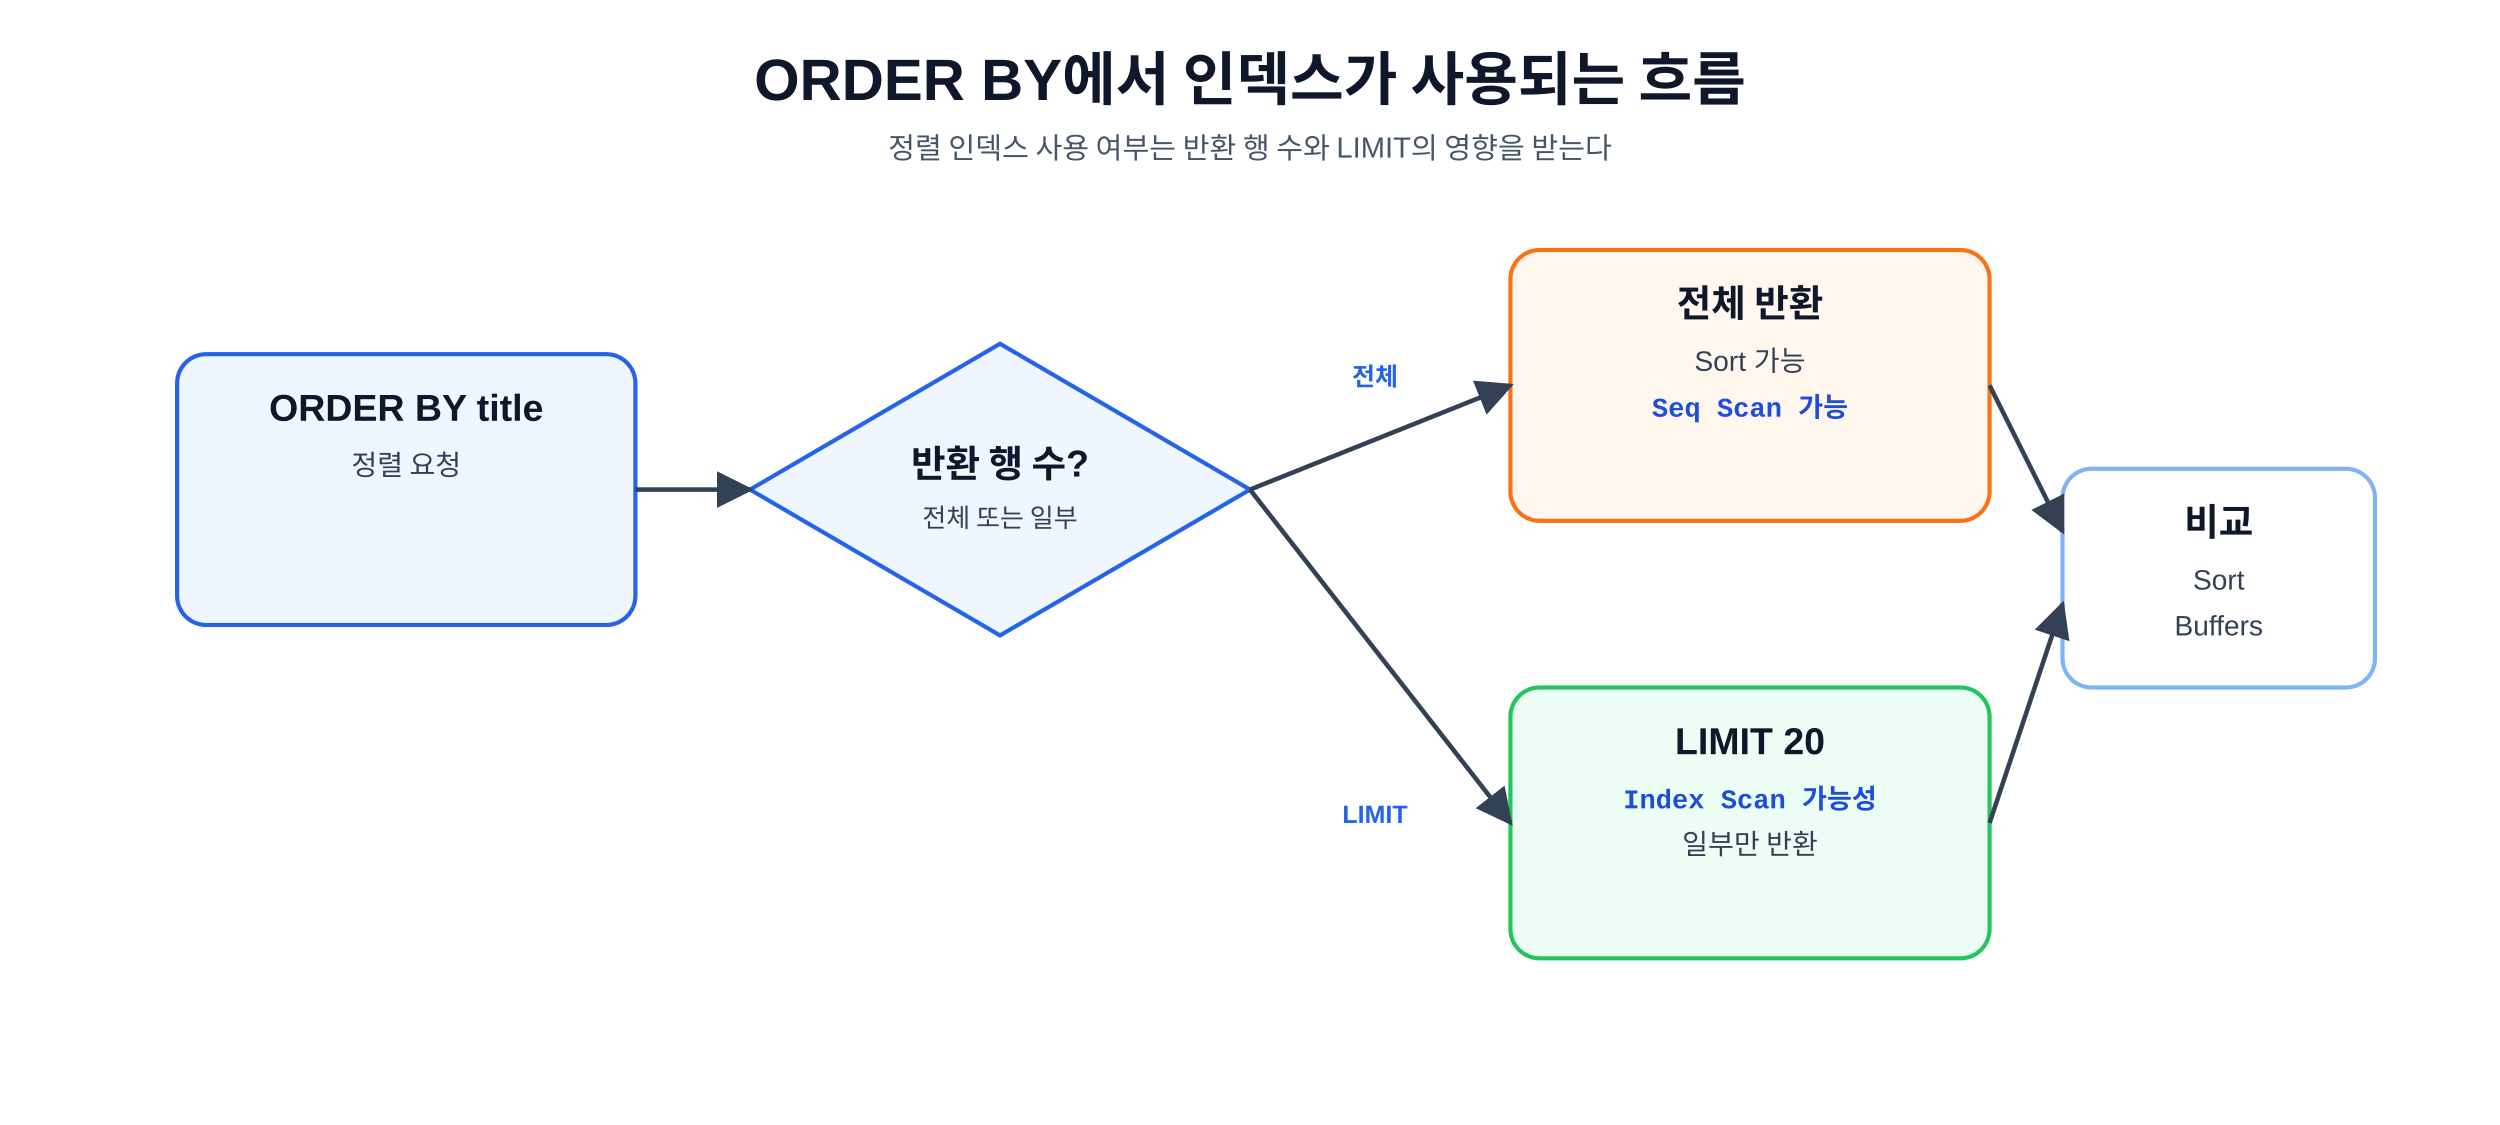
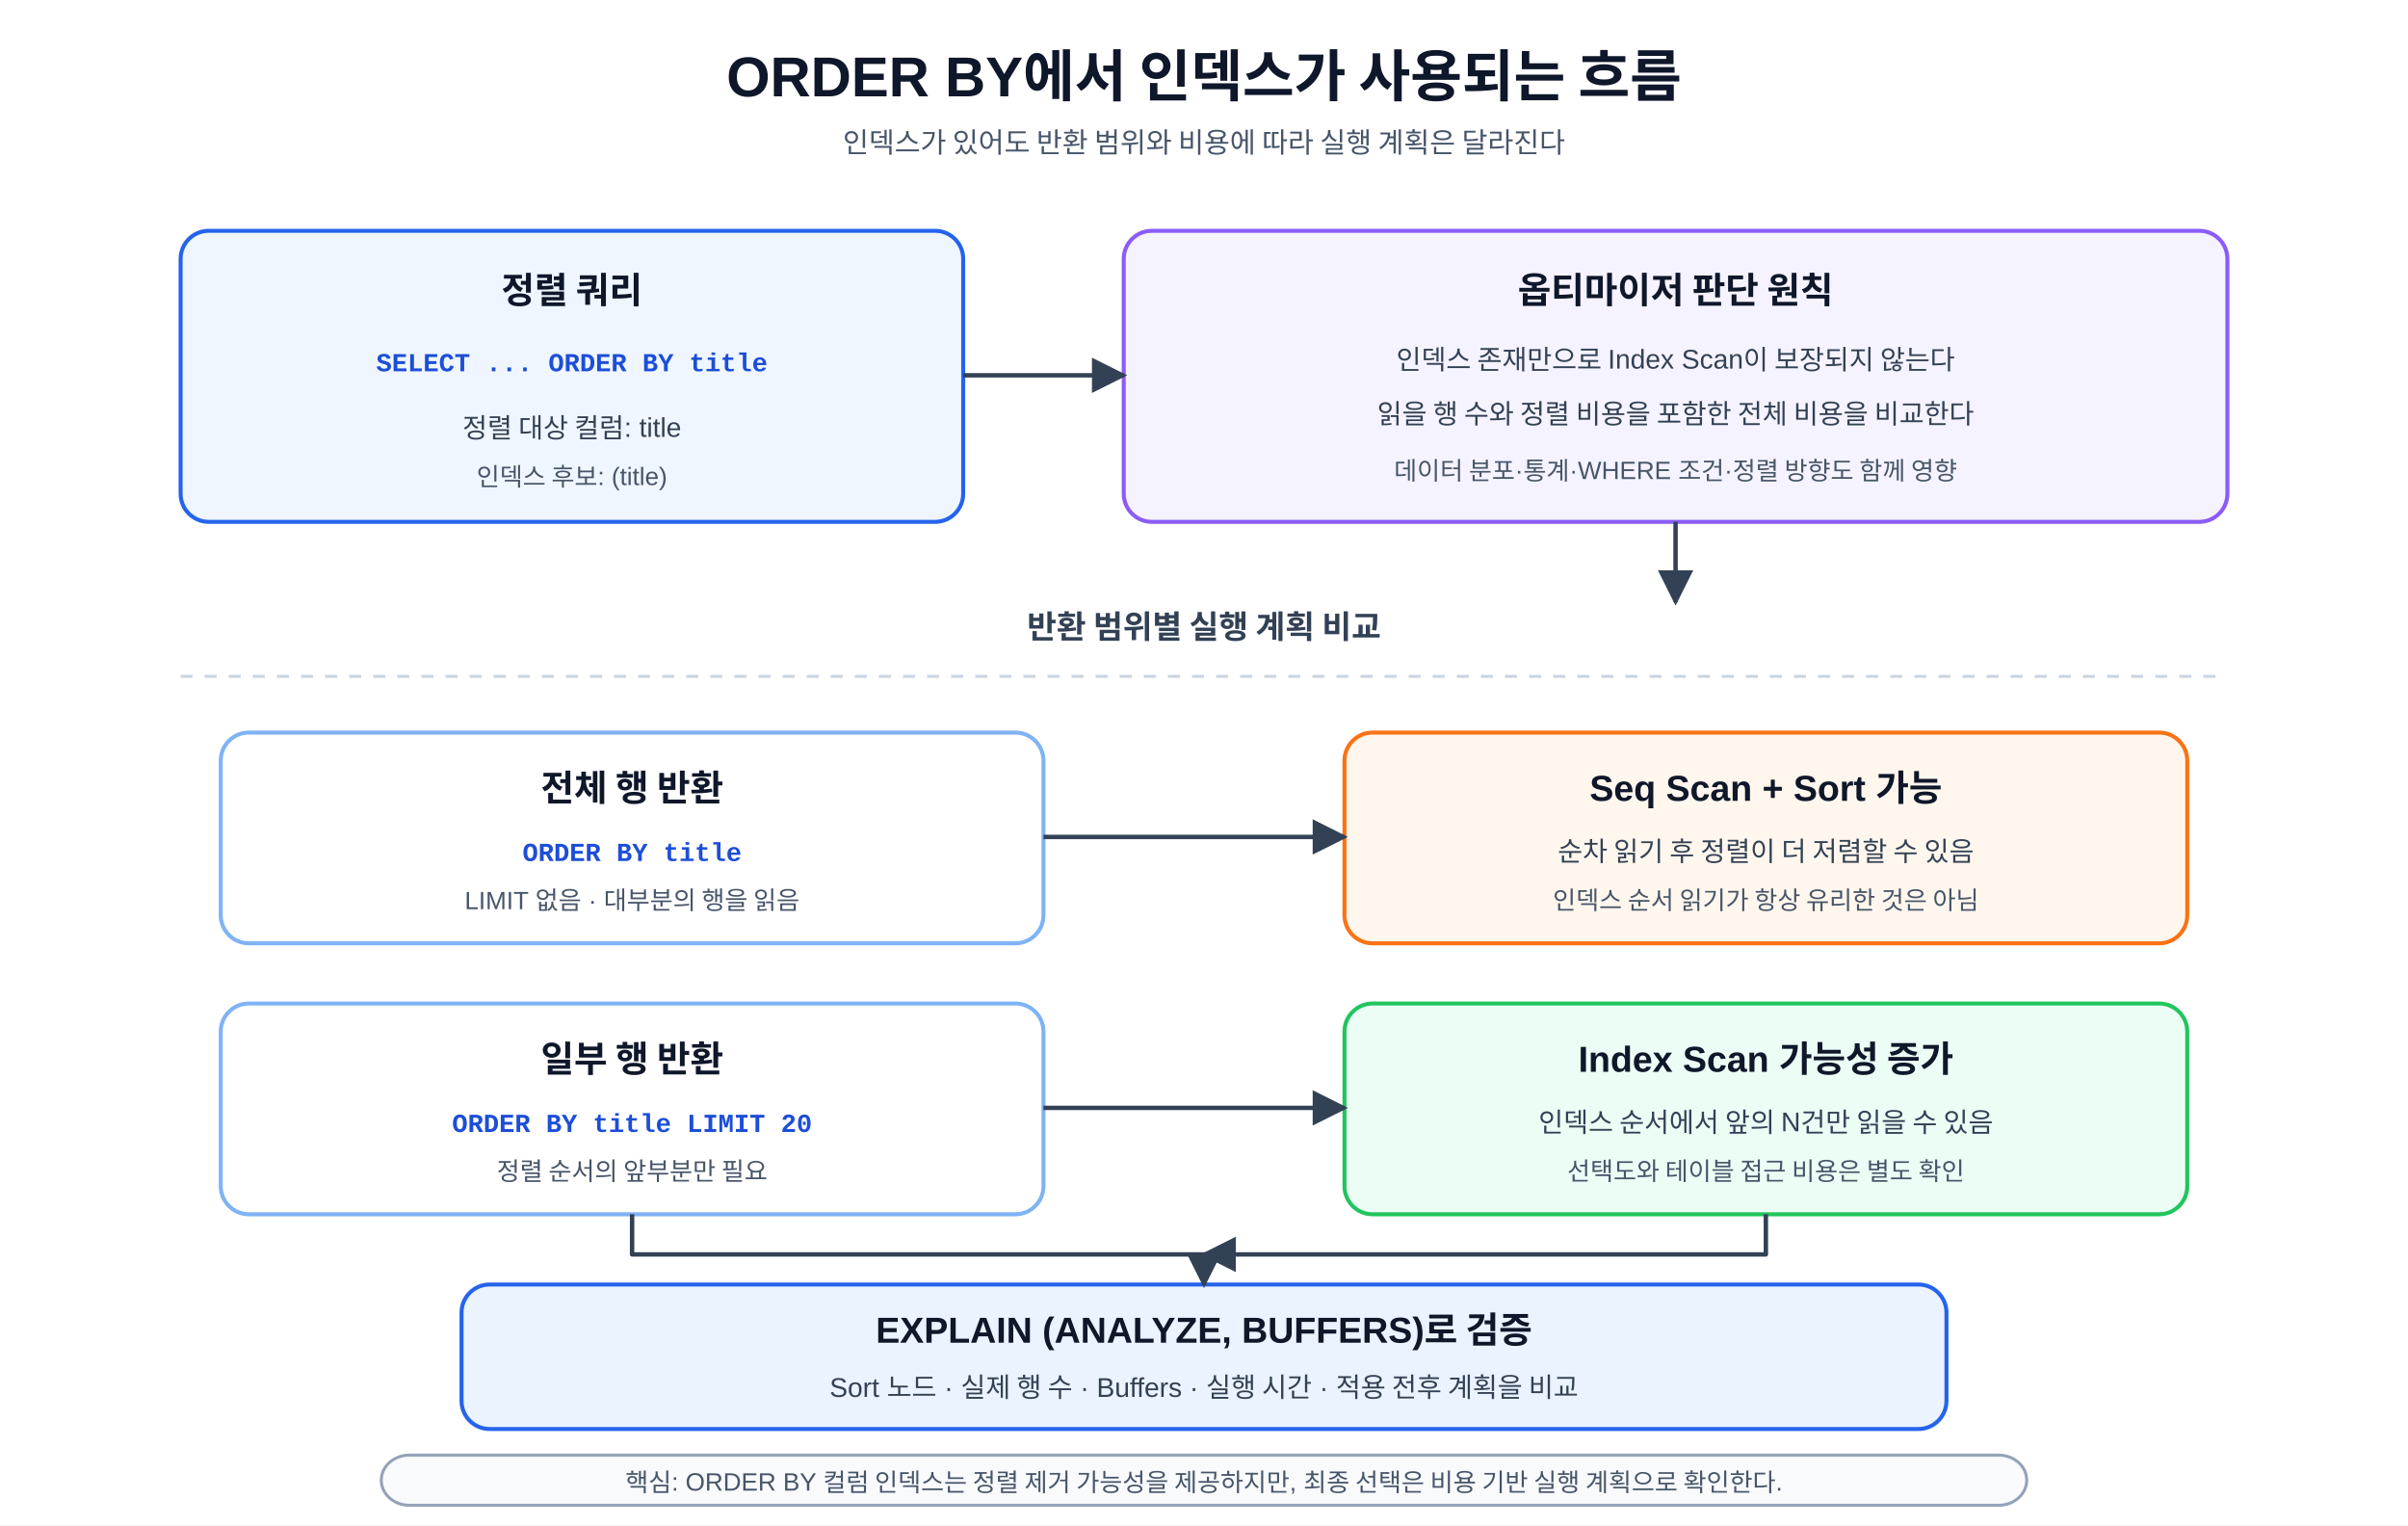
- <svg xmlns="http://www.w3.org/2000/svg" width="100%" viewBox="0 0 1200 540" role="img" aria-labelledby="title desc">
+ <svg xmlns="http://www.w3.org/2000/svg" width="100%" viewBox="0 0 1200 760" role="img" aria-labelledby="title desc" preserveAspectRatio="xMidYMid meet">
  <defs>
    <marker id="arrow" viewBox="0 0 10 10" refX="9" refY="5" markerWidth="8" markerHeight="8" orient="auto">
      <path d="M0 0L10 5L0 10Z" fill="#334155" />
    </marker>
    <style>
- text{font-family:"Malgun Gothic", "Apple SD Gothic Neo", "Noto Sans KR", Arial, sans-serif;fill:#0f172a} .title{font-size:28px;font-weight:700;text-anchor:middle} .sub{font-size:14px;fill:#475569;text-anchor:middle} .box{fill:#ffffff;stroke:#7fb3f5;stroke-width:2;rx:14} .scan{fill:#fff7ed;stroke:#f97316;stroke-width:2;rx:14} .idx{fill:#ecfdf5;stroke:#22c55e;stroke-width:2;rx:14} .cand{fill:#eff6ff;stroke:#2563eb;stroke-width:2;rx:14} .warn{fill:#fdf2f8;stroke:#db2777;stroke-width:2;rx:14} .ai{fill:#f5f3ff;stroke:#8b5cf6;stroke-width:2;rx:14} .note{fill:#f8fafc;stroke:#94a3b8;stroke-width:1.5;rx:12} .head{font-size:18px;font-weight:700;text-anchor:middle} .body{font-size:13.5px;text-anchor:middle;fill:#334155} .small{font-size:12.5px;text-anchor:middle;fill:#334155} .code{font-family:Consolas, D2Coding, "Courier New", monospace;font-size:13px;font-weight:700;text-anchor:middle;fill:#1d4ed8} .arrow{stroke:#334155;stroke-width:2.2;fill:none;marker-end:url(#arrow)} .dash{stroke:#db2777;stroke-width:2;fill:none;stroke-dasharray:7 6;marker-end:url(#arrow)} .tag{font-size:12px;font-weight:700;fill:#2563eb;text-anchor:middle}
- </style>
+       text{font-family:"Malgun Gothic","Apple SD Gothic Neo","Noto Sans KR",Arial,sans-serif;fill:#0f172a}
+       .title{font-size:28px;font-weight:700;text-anchor:middle}
+       .sub{font-size:14px;fill:#475569;text-anchor:middle}
+       .head{font-size:18px;font-weight:700;text-anchor:middle}
+       .body{font-size:13.5px;text-anchor:middle;fill:#334155}
+       .small{font-size:12.5px;text-anchor:middle;fill:#475569}
+       .code{font-family:Consolas,D2Coding,"Courier New",monospace;font-size:13px;font-weight:700;text-anchor:middle;fill:#1d4ed8}
+       .section{font-size:16px;font-weight:700;text-anchor:middle;fill:#334155}
+       .card{stroke-width:2;rx:14;ry:14}
+       .query{fill:#eff6ff;stroke:#2563eb}
+       .principle{fill:#f5f3ff;stroke:#8b5cf6}
+       .condition{fill:#ffffff;stroke:#7fb3f5}
+       .scan{fill:#fff7ed;stroke:#f97316}
+       .index{fill:#ecfdf5;stroke:#22c55e}
+       .verify{fill:#eaf3ff;stroke:#2563eb}
+       .note{fill:#f8fafc;stroke:#94a3b8;stroke-width:1.5;rx:14;ry:14}
+       .arrow{stroke:#334155;stroke-width:2.2;fill:none;marker-end:url(#arrow);stroke-linejoin:round}
+       .divider{stroke:#cbd5e1;stroke-width:1.5;stroke-dasharray:6 6}
+     </style>
  </defs>
-   <rect width="1200" height="540" fill="#ffffff" />
+   <rect width="1200" height="760" fill="#ffffff" />
  <text x="600" y="48" class="title">ORDER BY에서 인덱스가 사용되는 흐름</text>
-   <text x="600" y="76" class="sub">정렬 인덱스 사용 여부는 반환 행 수와 LIMIT의 영향을 받는다</text>
-   <rect x="85" y="170" width="220" height="130" class="cand" />
-   <text x="195.0" y="202" class="head">ORDER BY title</text>
-   <text x="195.0" y="228" class="body">정렬 요청</text>
-   <polygon points="480,165.0 600.0,235 480,305.0 360.0,235" class="cand" />
-   <text x="480" y="229" class="head">반환 행 수?</text>
-   <text x="480" y="253" class="small">전체 또는 일부</text>
-   <rect x="725" y="120" width="230" height="130" class="scan" />
-   <text x="840.0" y="152" class="head">전체 반환</text>
-   <text x="840.0" y="178" class="body">Sort 가능</text>
-   <text x="840.0" y="200" class="code">Seq Scan 가능</text>
-   <rect x="725" y="330" width="230" height="130" class="idx" />
-   <text x="840.0" y="362" class="head">LIMIT 20</text>
-   <text x="840.0" y="388" class="code">Index Scan 가능성</text>
-   <text x="840.0" y="410" class="body">일부만 반환</text>
-   <path d="M305 235 L360 235" class="arrow" />
-   <path d="M600 235 L725 185" class="arrow" />
-   <path d="M600 235 L725 395" class="arrow" />
-   <text x="660" y="185" class="tag">전체</text>
-   <text x="660" y="395" class="tag">LIMIT</text>
-   <rect x="990" y="225" width="150" height="105" class="box" />
-   <text x="1065.0" y="257" class="head">비교</text>
-   <text x="1065.0" y="283" class="body">Sort</text>
-   <text x="1065.0" y="305" class="body">Buffers</text>
-   <path d="M955 185 L990 255" class="arrow" />
-   <path d="M955 395 L990 290" class="arrow" />
+   <text x="600" y="76" class="sub">인덱스가 있어도 반환 범위와 비용에 따라 실행 계획은 달라진다</text>
+   <rect x="90" y="115" width="390" height="145" class="card query" />
+   <text x="285" y="151" class="head">정렬 쿼리</text>
+   <text x="285" y="185" class="code">SELECT ... ORDER BY title</text>
+   <text x="285" y="218" class="body">정렬 대상 컬럼: title</text>
+   <text x="285" y="242" class="small">인덱스 후보: (title)</text>
+   <rect x="560" y="115" width="550" height="145" class="card principle" />
+   <text x="835" y="151" class="head">옵티마이저 판단 원칙</text>
+   <text x="835" y="184" class="body">인덱스 존재만으로 Index Scan이 보장되지 않는다</text>
+   <text x="835" y="211" class="body">읽을 행 수와 정렬 비용을 포함한 전체 비용을 비교한다</text>
+   <text x="835" y="239" class="small">데이터 분포·통계·WHERE 조건·정렬 방향도 함께 영향</text>
+   <path d="M480 187 H560" class="arrow" />
+   <path d="M835 260 V300" class="arrow" />
+   <text x="600" y="318" class="section">반환 범위별 실행 계획 비교</text>
+   <line x1="90" y1="337" x2="1110" y2="337" class="divider" />
+   <rect x="110" y="365" width="410" height="105" class="card condition" />
+   <text x="315" y="399" class="head">전체 행 반환</text>
+   <text x="315" y="429" class="code">ORDER BY title</text>
+   <text x="315" y="453" class="small">LIMIT 없음 · 대부분의 행을 읽음</text>
+   <rect x="670" y="365" width="420" height="105" class="card scan" />
+   <text x="880" y="399" class="head">Seq Scan + Sort 가능</text>
+   <text x="880" y="429" class="body">순차 읽기 후 정렬이 더 저렴할 수 있음</text>
+   <text x="880" y="453" class="small">인덱스 순서 읽기가 항상 유리한 것은 아님</text>
+   <path d="M520 417 H670" class="arrow" />
+   <rect x="110" y="500" width="410" height="105" class="card condition" />
+   <text x="315" y="534" class="head">일부 행 반환</text>
+   <text x="315" y="564" class="code">ORDER BY title LIMIT 20</text>
+   <text x="315" y="588" class="small">정렬 순서의 앞부분만 필요</text>
+   <rect x="670" y="500" width="420" height="105" class="card index" />
+   <text x="880" y="534" class="head">Index Scan 가능성 증가</text>
+   <text x="880" y="564" class="body">인덱스 순서에서 앞의 N건만 읽을 수 있음</text>
+   <text x="880" y="588" class="small">선택도와 테이블 접근 비용은 별도 확인</text>
+   <path d="M520 552 H670" class="arrow" />
+   <rect x="230" y="640" width="740" height="72" class="card verify" />
+   <text x="600" y="669" class="head">EXPLAIN (ANALYZE, BUFFERS)로 검증</text>
+   <text x="600" y="696" class="body">Sort 노드 · 실제 행 수 · Buffers · 실행 시간 · 적용 전후 계획을 비교</text>
+   <path d="M315 605 V625 H600 V640" class="arrow" />
+   <path d="M880 605 V625 H600" class="arrow" />
+   <rect x="190" y="725" width="820" height="25" class="note" />
+   <text x="600" y="743" class="small">핵심: ORDER BY 컬럼 인덱스는 정렬 제거 가능성을 제공하지만, 최종 선택은 비용 기반 실행 계획으로 확인한다.</text>
</svg>
